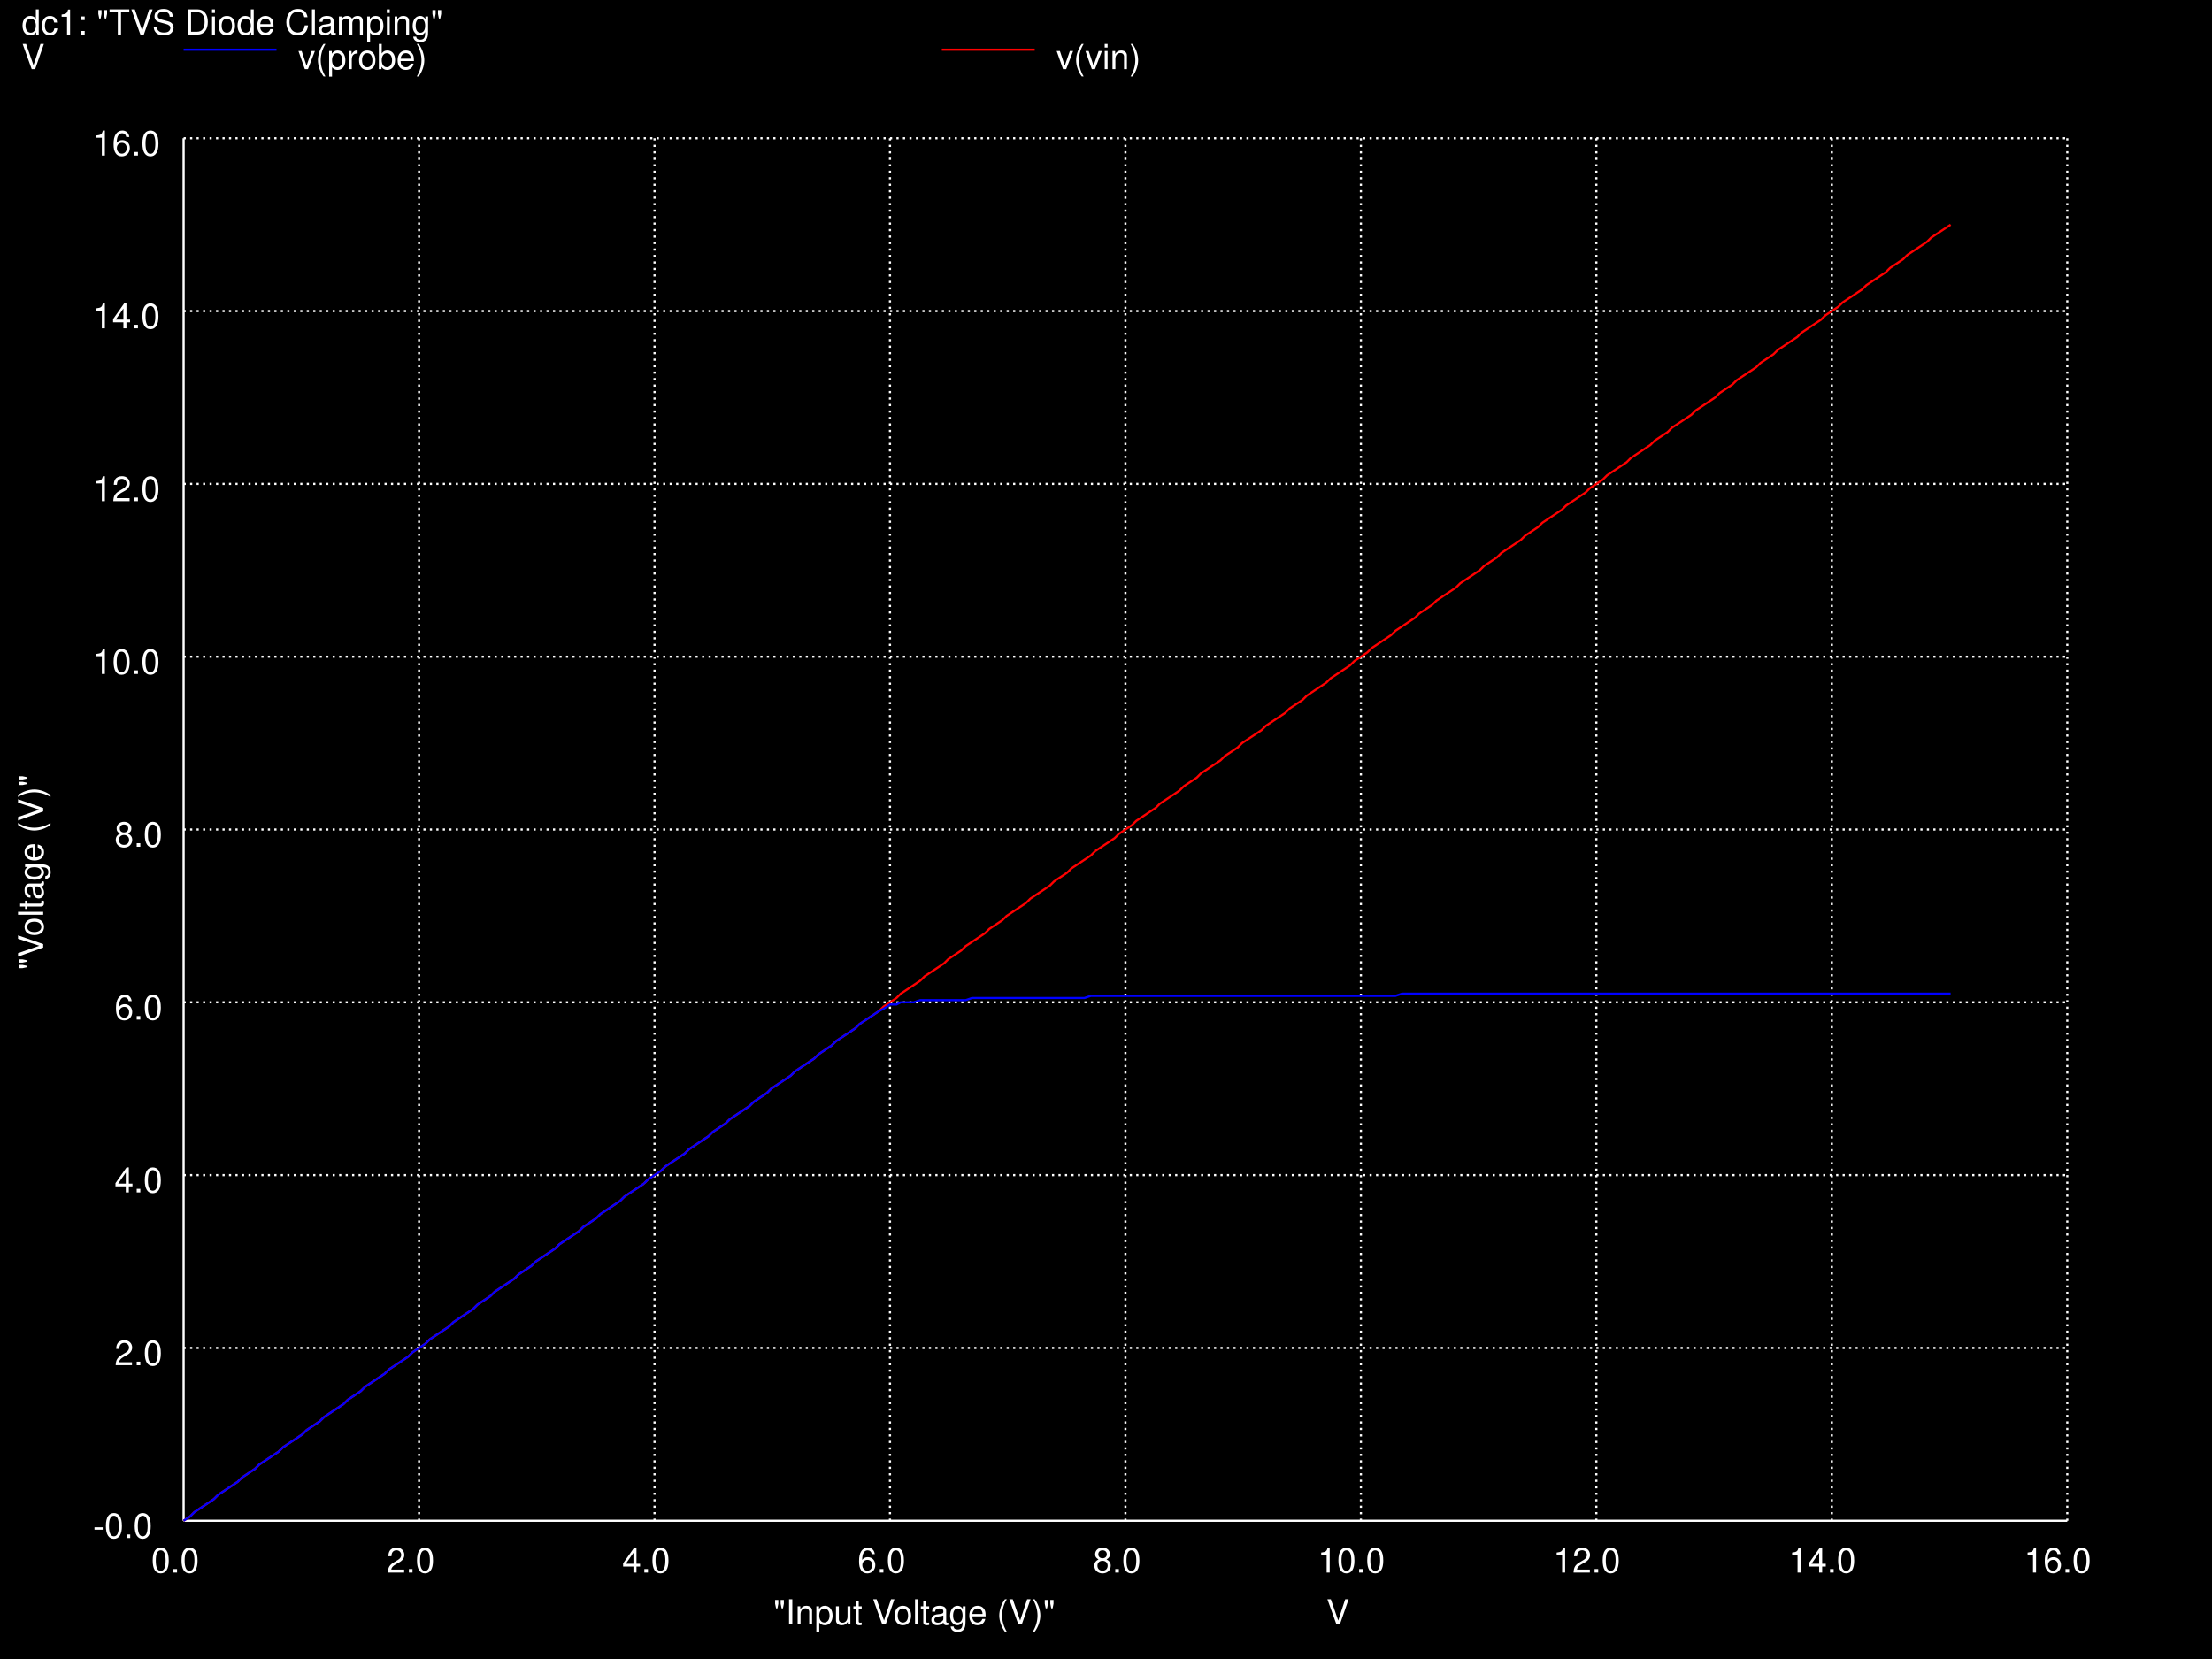
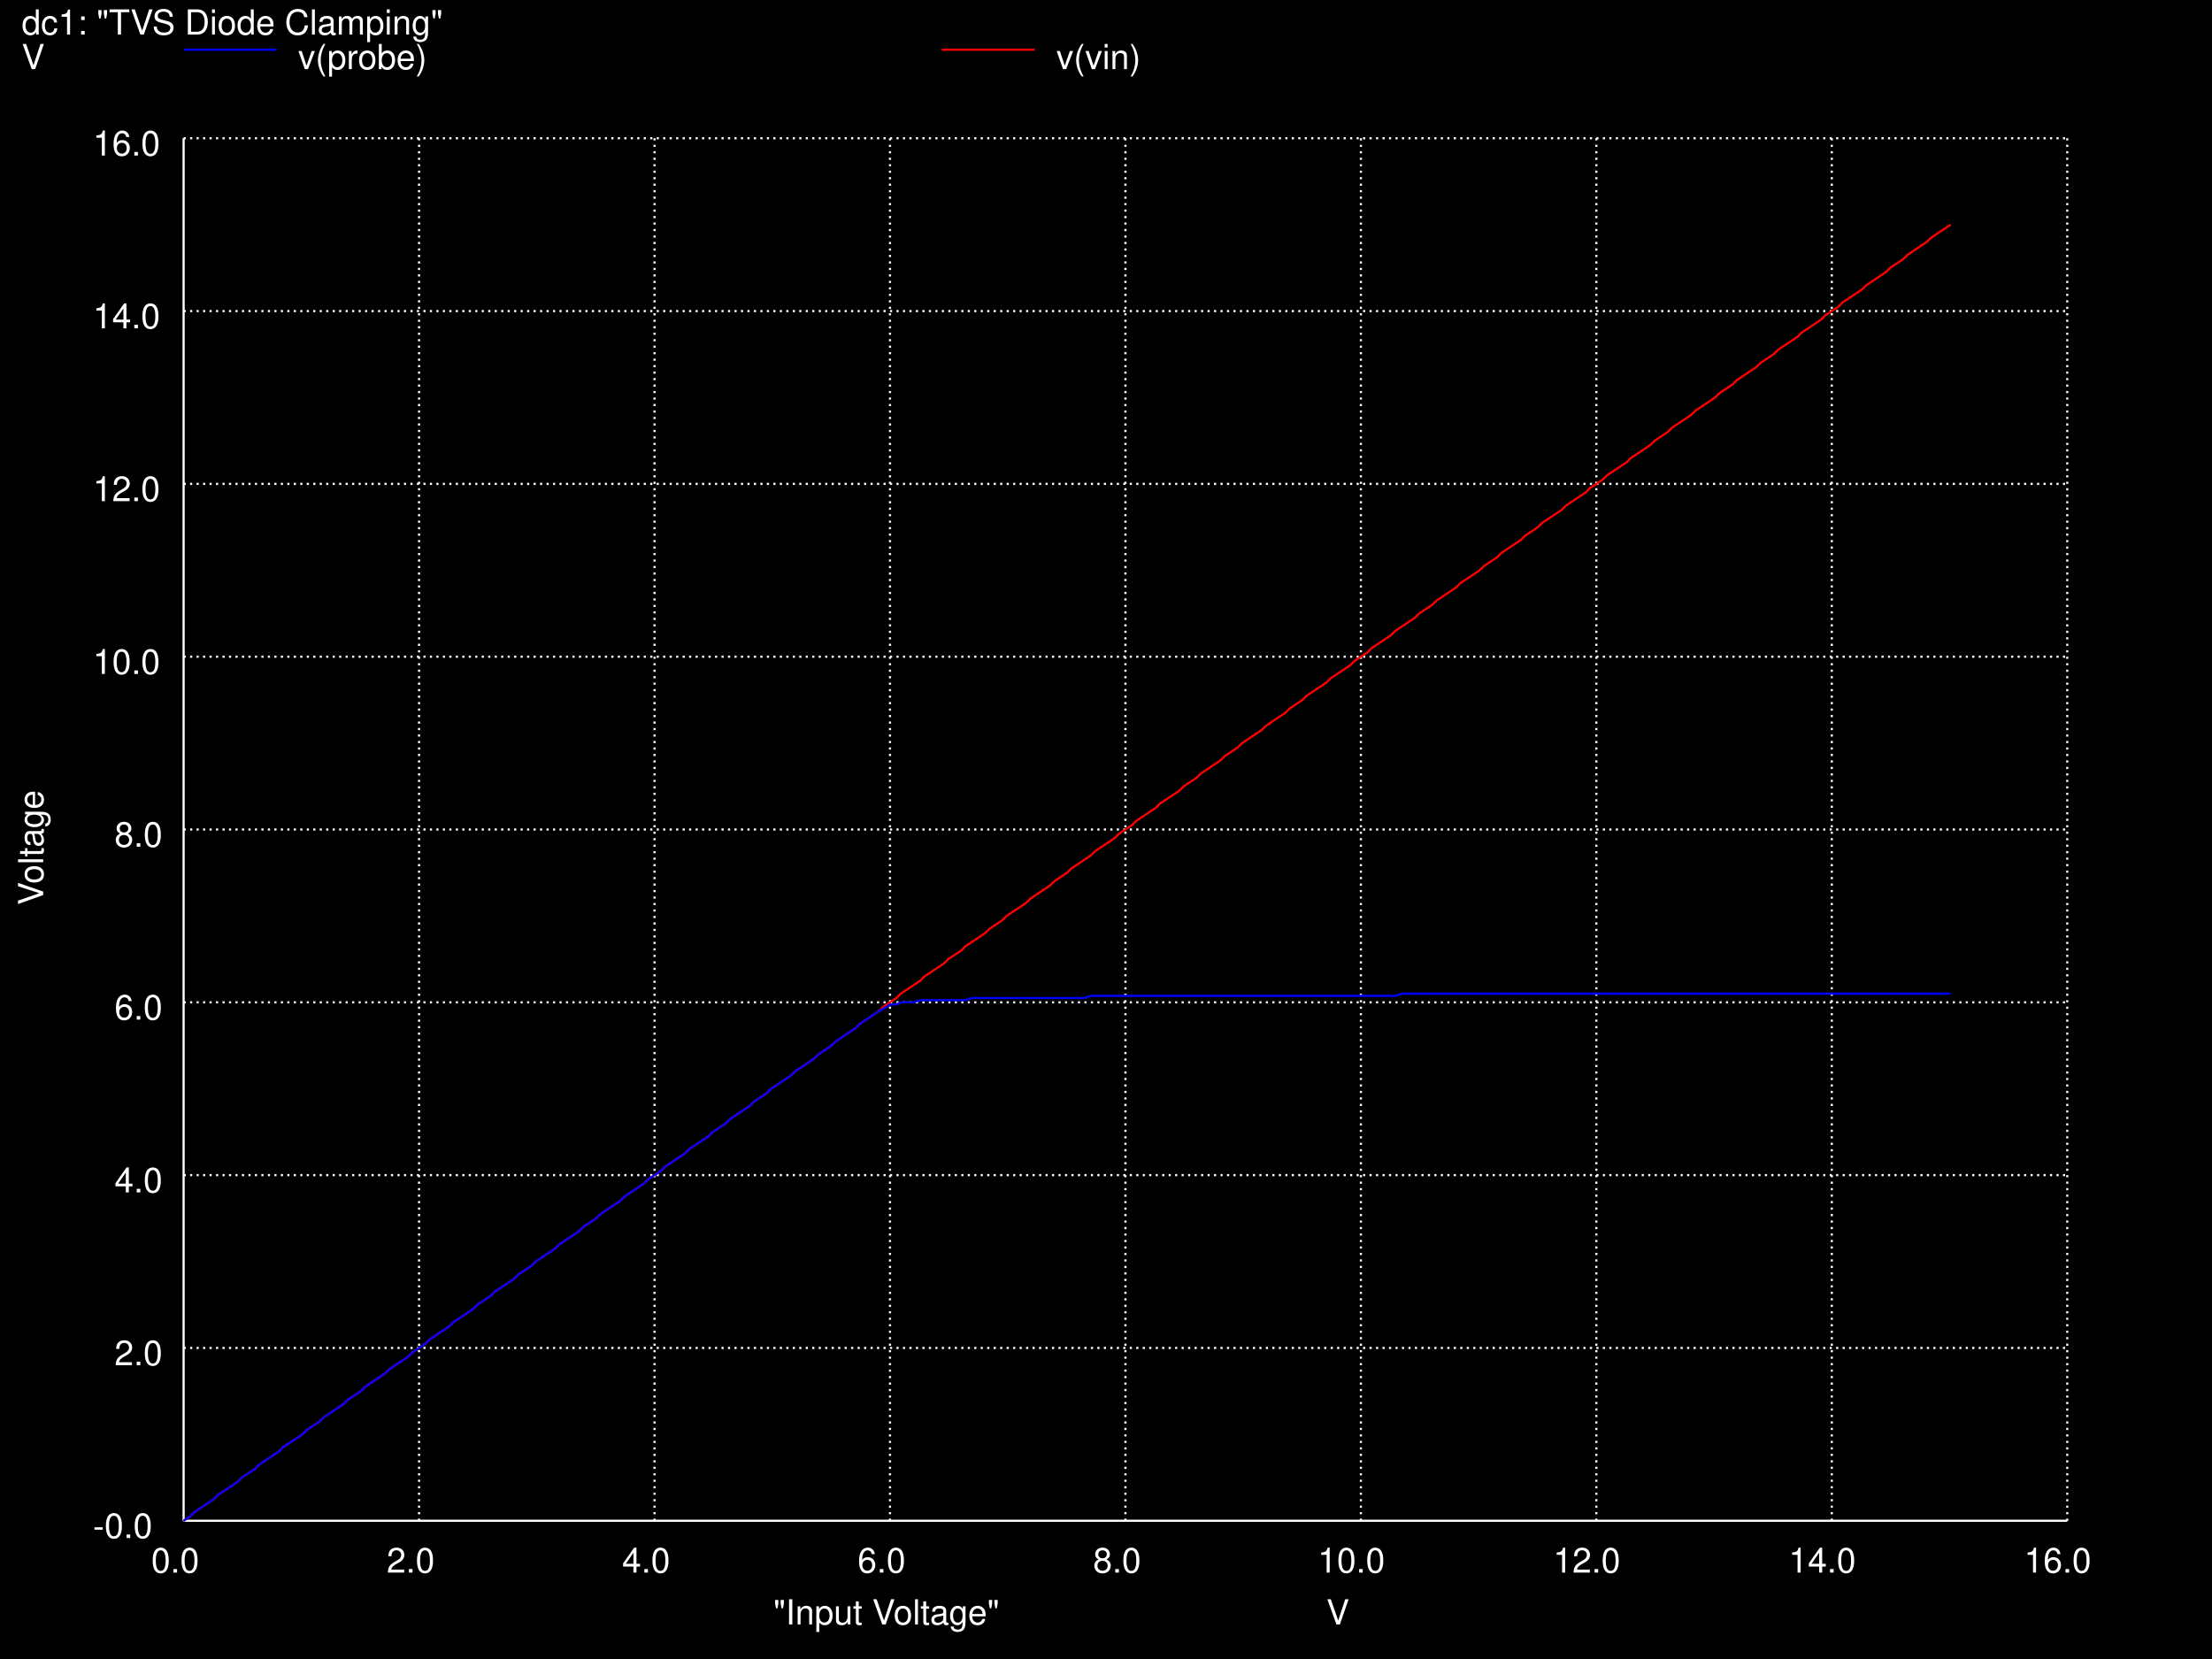
<svg xmlns="http://www.w3.org/2000/svg" version="1.1" width="100%" height="100%" viewBox="0 0 1024 768" style="fill: none; font-family: Helvetica;  font: Helvetica; ">
  <rect x="0" y="0" width="1024" height="768" fill="black" stroke="none" />
  <text stroke="none" fill="white" font-size="16" x="358" y="752">
- "Input Voltage (V)"
+ "Input Voltage"
</text>
-   <text transform="rotate(-90, 20, 449)" stroke="none" fill="white" font-size="16" x="20" y="449">
- "Voltage (V)"
+   <text transform="rotate(-90, 20, 419)" stroke="none" fill="white" font-size="16" x="20" y="419">
+ Voltage
</text>
  <text stroke="none" fill="white" font-size="16" x="10" y="16">
dc1: "TVS Diode Clamping"
</text>
  <path stroke="white" d="M85 704l0 -640" />
  <text stroke="none" fill="white" font-size="16" x="70" y="728">
0.0
</text>
  <path stroke="white" stroke-dasharray="1,2" d="M194 704l0 -640" />
  <text stroke="none" fill="white" font-size="16" x="179" y="728">
2.0
</text>
  <path stroke="white" stroke-dasharray="1,2" d="M303 704l0 -640" />
  <text stroke="none" fill="white" font-size="16" x="288" y="728">
4.0
</text>
  <path stroke="white" stroke-dasharray="1,2" d="M412 704l0 -640" />
  <text stroke="none" fill="white" font-size="16" x="397" y="728">
6.0
</text>
  <path stroke="white" stroke-dasharray="1,2" d="M521 704l0 -640" />
  <text stroke="none" fill="white" font-size="16" x="506" y="728">
8.0
</text>
  <path stroke="white" stroke-dasharray="1,2" d="M630 704l0 -640" />
  <text stroke="none" fill="white" font-size="16" x="610" y="728">
10.0
</text>
  <path stroke="white" stroke-dasharray="1,2" d="M739 704l0 -640" />
  <text stroke="none" fill="white" font-size="16" x="719" y="728">
12.0
</text>
  <path stroke="white" stroke-dasharray="1,2" d="M848 704l0 -640" />
  <text stroke="none" fill="white" font-size="16" x="828" y="728">
14.0
</text>
  <path stroke="white" stroke-dasharray="1,2" d="M957 704l0 -640" />
  <text stroke="none" fill="white" font-size="16" x="937" y="728">
16.0
</text>
  <text stroke="none" fill="white" font-size="16" x="614" y="752">
V
</text>
  <path stroke="white" d="M85 704l872 0" />
  <text stroke="none" fill="white" font-size="16" x="43" y="712">
-0.0
</text>
  <path stroke="white" stroke-dasharray="1,2" d="M85 624l872 0" />
  <text stroke="none" fill="white" font-size="16" x="53" y="632">
2.0
</text>
  <path stroke="white" stroke-dasharray="1,2" d="M85 544l872 0" />
  <text stroke="none" fill="white" font-size="16" x="53" y="552">
4.0
</text>
  <path stroke="white" stroke-dasharray="1,2" d="M85 464l872 0" />
  <text stroke="none" fill="white" font-size="16" x="53" y="472">
6.0
</text>
  <path stroke="white" stroke-dasharray="1,2" d="M85 384l872 0" />
  <text stroke="none" fill="white" font-size="16" x="53" y="392">
8.0
</text>
  <path stroke="white" stroke-dasharray="1,2" d="M85 304l872 0" />
  <text stroke="none" fill="white" font-size="16" x="43" y="312">
10.0
</text>
  <path stroke="white" stroke-dasharray="1,2" d="M85 224l872 0" />
  <text stroke="none" fill="white" font-size="16" x="43" y="232">
12.0
</text>
  <path stroke="white" stroke-dasharray="1,2" d="M85 144l872 0" />
  <text stroke="none" fill="white" font-size="16" x="43" y="152">
14.0
</text>
  <path stroke="white" stroke-dasharray="1,2" d="M85 64l872 0" />
  <text stroke="none" fill="white" font-size="16" x="43" y="72">
16.0
</text>
  <text stroke="none" fill="white" font-size="16" x="10" y="32">
V
</text>
  <path stroke="red" d="M436 23l43 0" />
  <text stroke="none" fill="white" font-size="16" x="489" y="32">
v(vin)
</text>
  <path stroke="red" d="M85 704l3 -2 2 -2 9 -6 2 -2 9 -6 2 -2 6 -4 2 -2 9 -6 2 -2 9 -6 2 -2 6 -4 2 -2 9 -6 2 -2 6 -4 2 -2 9 -6 2 -2 9 -6 2 -2 6 -4 2 -2 9 -6 2 -2 9 -6 2 -2 6 -4 2 -2 9 -6 2 -2 6 -4 2 -2 9 -6 2 -2 9 -6 2 -2 6 -4 2 -2 9 -6 2 -2 9 -6" />
  <path stroke="red" d="M298 548l2 -2 6 -4 2 -2 9 -6 2 -2 9 -6 2 -2 6 -4 2 -2 9 -6 2 -2 6 -4 2 -2 9 -6 2 -2 9 -6 2 -2 6 -4 2 -2 9 -6 2 -2 9 -6 2 -2 6 -4 2 -2 9 -6 2 -2 9 -6 2 -2 6 -4 2 -2 9 -6 2 -2 6 -4 2 -2 9 -6 2 -2 9 -6 2 -2 6 -4 2 -2 9 -6 2 -2" />
  <path stroke="red" d="M507 394l9 -6 2 -2 6 -4 2 -2 9 -6 2 -2 9 -6 2 -2 6 -4 2 -2 9 -6 2 -2 6 -4 2 -2 9 -6 2 -2 9 -6 2 -2 6 -4 2 -2 9 -6 2 -2 9 -6 2 -2 6 -4 2 -2 9 -6 2 -2 9 -6 2 -2 6 -4 2 -2 9 -6 2 -2 9 -6 2 -2 6 -4 2 -2 9 -6 2 -2 6 -4 2 -2 9 -6" />
  <path stroke="red" d="M723 236l2 -2 9 -6 2 -2 6 -4 2 -2 9 -6 2 -2 9 -6 2 -2 6 -4 2 -2 9 -6 2 -2 9 -6 2 -2 6 -4 2 -2 9 -6 2 -2 6 -4 2 -2 9 -6 2 -2 9 -6 2 -2 6 -4 2 -2 9 -6 2 -2 9 -6 2 -2 6 -4 2 -2 9 -6 2 -2 9 -6" />
  <path stroke="blue" d="M85 23l43 0" />
  <text stroke="none" fill="white" font-size="16" x="138" y="32">
v(probe)
</text>
  <path stroke="blue" d="M85 704l3 -2 2 -2 9 -6 2 -2 9 -6 2 -2 6 -4 2 -2 9 -6 2 -2 9 -6 2 -2 6 -4 2 -2 9 -6 2 -2 6 -4 2 -2 9 -6 2 -2 9 -6 2 -2 6 -4 2 -2 9 -6 2 -2 9 -6 2 -2 6 -4 2 -2 9 -6 2 -2 6 -4 2 -2 9 -6 2 -2 9 -6 2 -2 6 -4 2 -2 9 -6 2 -2 9 -6" />
  <path stroke="blue" d="M298 548l2 -2 6 -4 2 -2 9 -6 2 -2 9 -6 2 -2 6 -4 2 -2 9 -6 2 -2 6 -4 2 -2 9 -6 2 -2 9 -6 2 -2 6 -4 2 -2 9 -6 2 -2 9 -6 2 -1 3 -2 3 0 2 -1 6 0 3 -1 21 0 3 -1 52 0 3 -1 141 0 3 -1 254 0" />
</svg>
